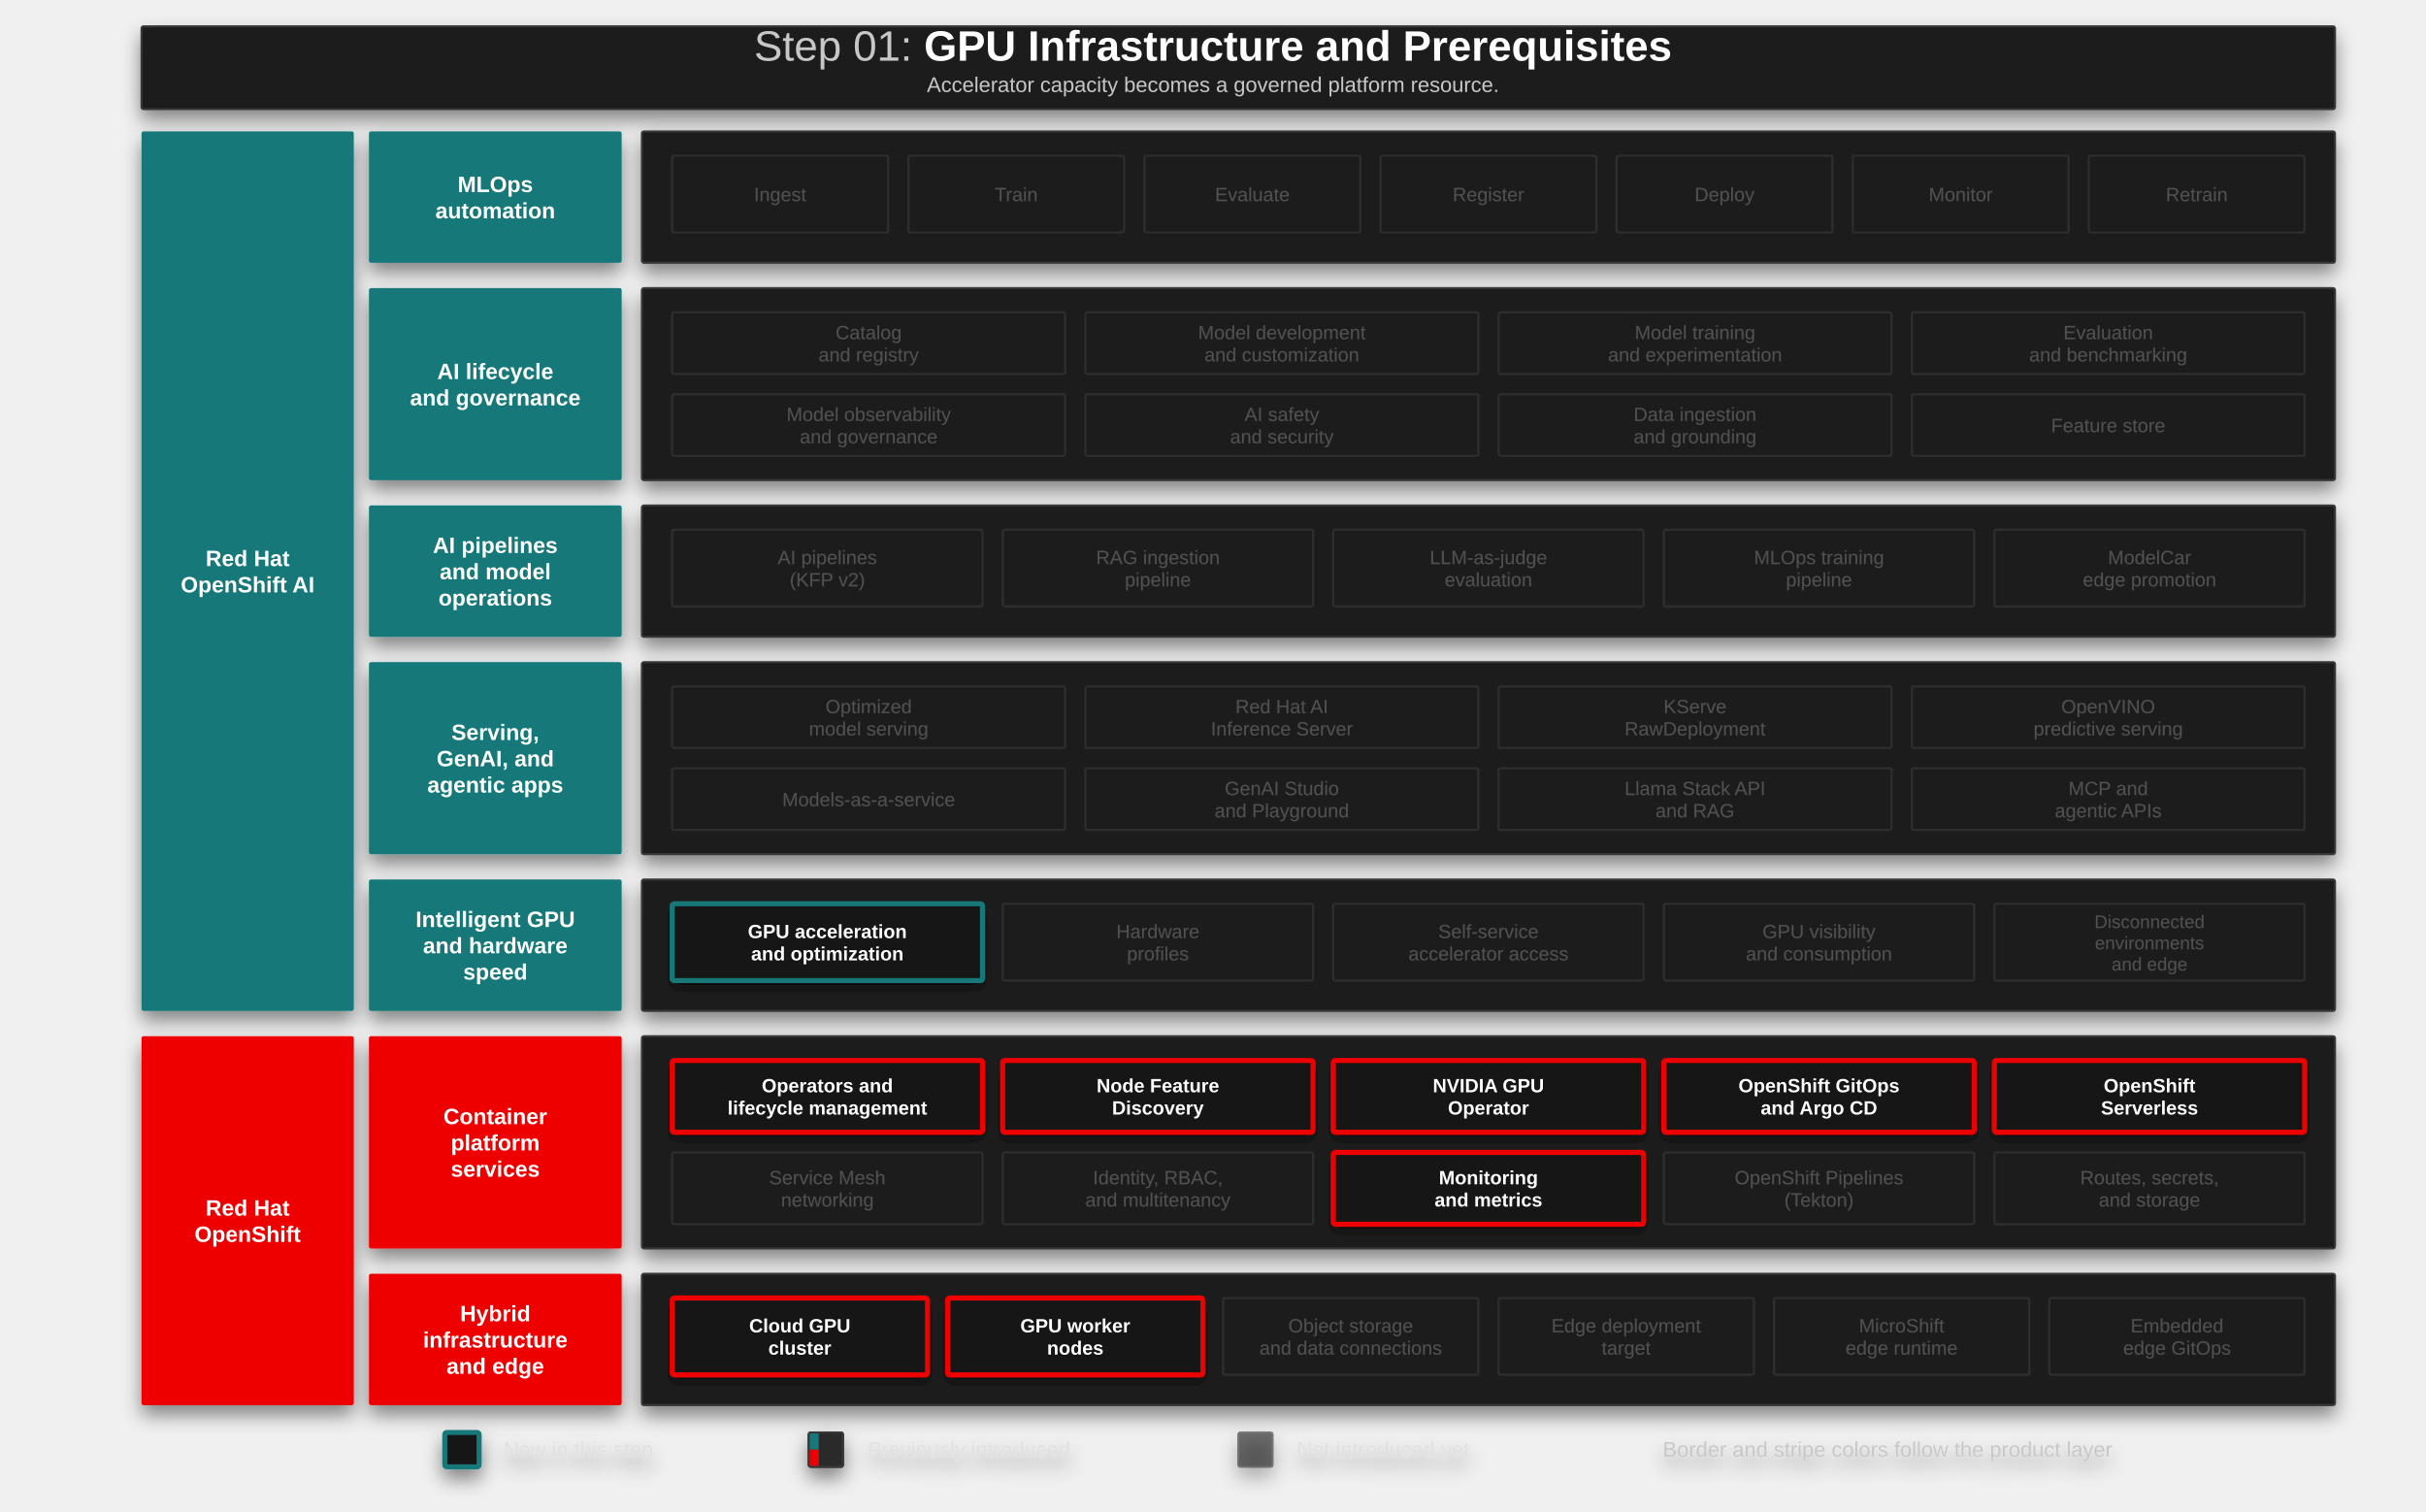
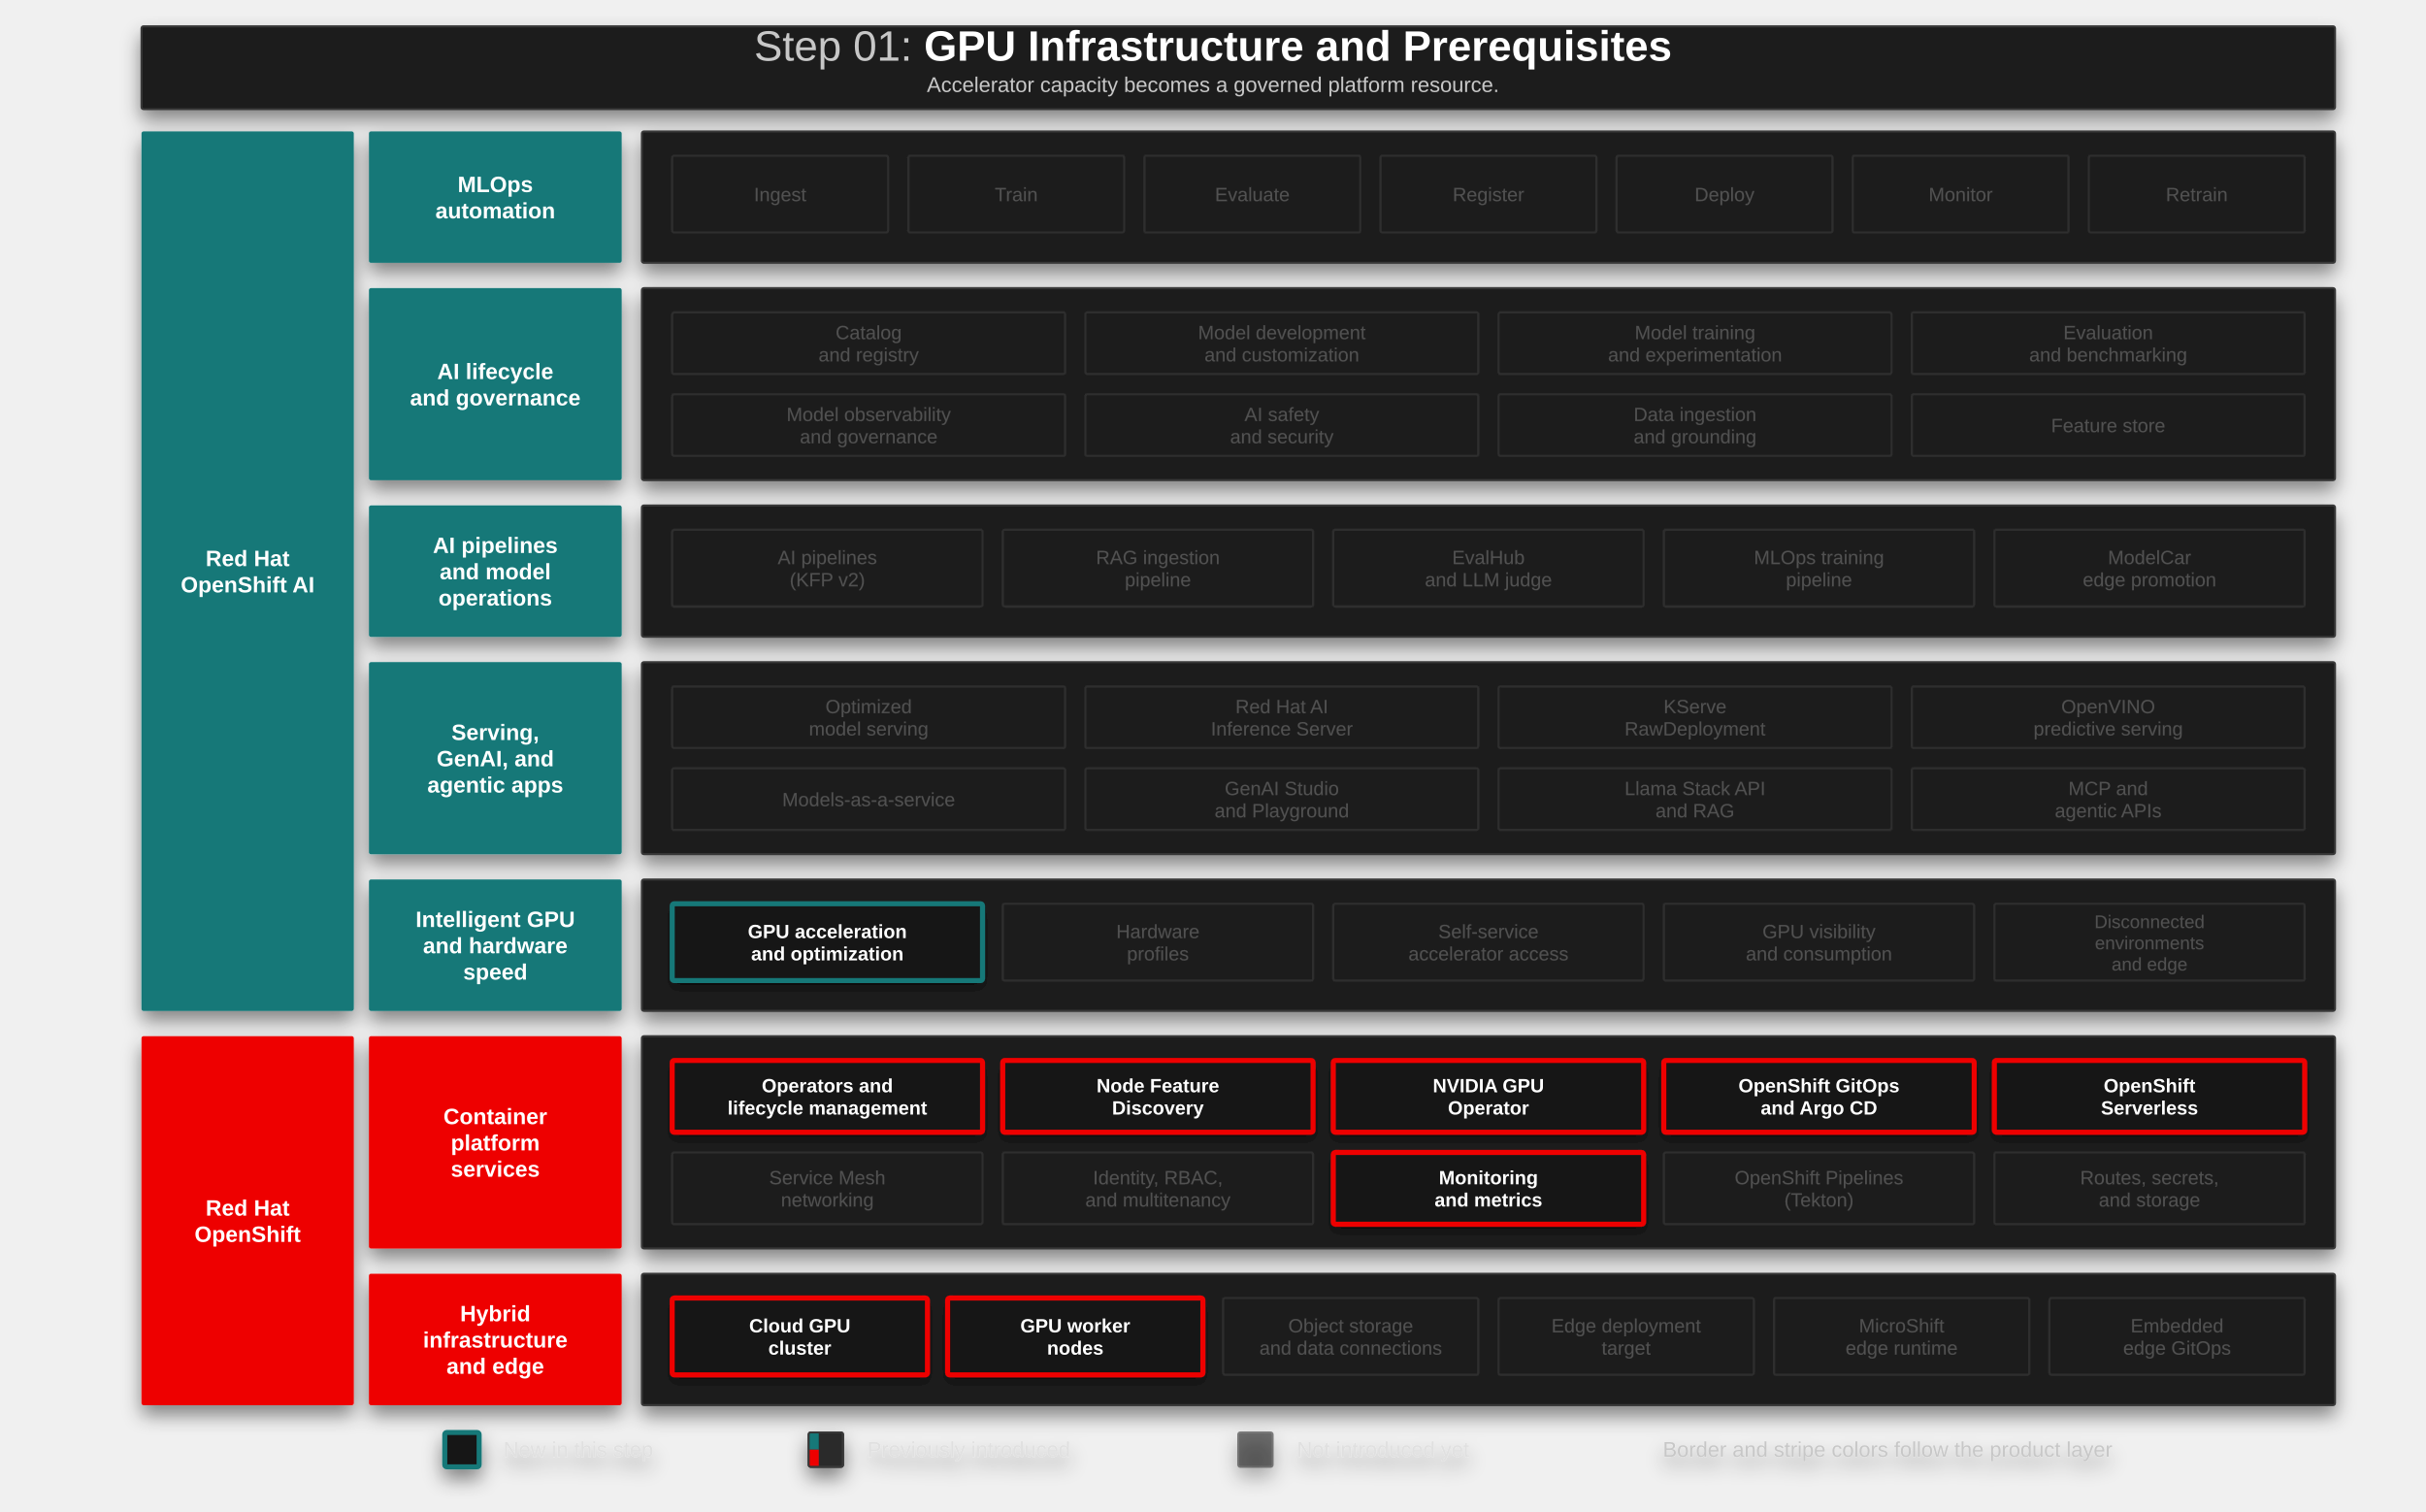
<svg xmlns="http://www.w3.org/2000/svg" width="2400" height="1495" viewBox="0 0 2400 1495" role="img" aria-labelledby="title desc">
  <style>.display{font-family:'Red Hat Display','Arial',sans-serif}.body{font-family:'Red Hat Text','Arial',sans-serif}</style>
  <defs>
    <filter id="lift" x="-20%" y="-20%" width="140%" height="140%">
      <feDropShadow dx="0" dy="6" stdDeviation="5" flood-color="#000" flood-opacity="0.55" />
    </filter>
    <filter id="panelShadow" x="-8%" y="-8%" width="116%" height="116%">
      <feDropShadow dx="0" dy="10" stdDeviation="9" flood-color="#000" flood-opacity="0.45" />
    </filter>
  </defs>
  <g filter="url(#panelShadow)">
    <rect x="140" y="26" width="2170" height="82" rx="2" fill="#1f1f1f" stroke="#383838" stroke-width="2" />
    <text x="1200.0" y="60" class="display" font-size="42" fill="#ffffff" font-weight="700" text-anchor="middle">
      <tspan fill="#c7c7c7" font-weight="500">Step 01:</tspan> GPU Infrastructure and Prerequisites</text>
    <text x="1200.0" y="91" class="body" font-size="21" fill="#c7c7c7" text-anchor="middle">Accelerator capacity becomes a governed platform resource.</text>
    <rect x="140" y="130" width="210" height="870" rx="2" fill="#147878" stroke="#147878" stroke-width="0" />
    <text x="245.0" y="560.0" class="body" font-size="22" fill="#ffffff" font-weight="700" text-anchor="middle">Red Hat</text>
    <text x="245.0" y="586.0" class="body" font-size="22" fill="#ffffff" font-weight="700" text-anchor="middle">OpenShift AI</text>
    <rect x="140" y="1025" width="210" height="365" rx="2" fill="#ee0000" stroke="#ee0000" stroke-width="0" />
    <text x="245.0" y="1202.5" class="body" font-size="22" fill="#ffffff" font-weight="700" text-anchor="middle">Red Hat</text>
    <text x="245.0" y="1228.5" class="body" font-size="22" fill="#ffffff" font-weight="700" text-anchor="middle">OpenShift</text>
    <rect x="365" y="130" width="250" height="130" rx="2" fill="#147878" stroke="#147878" stroke-width="0" />
    <text x="490.0" y="190.0" class="body" font-size="22" fill="#ffffff" font-weight="700" text-anchor="middle">MLOps</text>
    <text x="490.0" y="216.0" class="body" font-size="22" fill="#ffffff" font-weight="700" text-anchor="middle">automation</text>
    <rect x="635" y="130" width="1675" height="130" rx="2" fill="#1f1f1f" stroke="#383838" stroke-width="2" />
    <g opacity="0.62">
      <rect x="665.0" y="154" width="213.571" height="76" rx="2" fill="#1f1f1f" stroke="#383838" stroke-width="2.0" />
      <text x="771.786" y="199.0" class="body" font-size="19" fill="#707070" font-weight="450" text-anchor="middle">Ingest</text>
    </g>
    <g opacity="0.62">
      <rect x="898.571" y="154" width="213.571" height="76" rx="2" fill="#1f1f1f" stroke="#383838" stroke-width="2.0" />
      <text x="1005.357" y="199.0" class="body" font-size="19" fill="#707070" font-weight="450" text-anchor="middle">Train</text>
    </g>
    <g opacity="0.62">
      <rect x="1132.143" y="154" width="213.571" height="76" rx="2" fill="#1f1f1f" stroke="#383838" stroke-width="2.0" />
      <text x="1238.929" y="199.0" class="body" font-size="19" fill="#707070" font-weight="450" text-anchor="middle">Evaluate</text>
    </g>
    <g opacity="0.62">
      <rect x="1365.714" y="154" width="213.571" height="76" rx="2" fill="#1f1f1f" stroke="#383838" stroke-width="2.0" />
      <text x="1472.5" y="199.0" class="body" font-size="19" fill="#707070" font-weight="450" text-anchor="middle">Register</text>
    </g>
    <g opacity="0.62">
      <rect x="1599.286" y="154" width="213.571" height="76" rx="2" fill="#1f1f1f" stroke="#383838" stroke-width="2.0" />
      <text x="1706.071" y="199.0" class="body" font-size="19" fill="#707070" font-weight="450" text-anchor="middle">Deploy</text>
    </g>
    <g opacity="0.62">
      <rect x="1832.857" y="154" width="213.571" height="76" rx="2" fill="#1f1f1f" stroke="#383838" stroke-width="2.0" />
      <text x="1939.643" y="199.0" class="body" font-size="19" fill="#707070" font-weight="450" text-anchor="middle">Monitor</text>
    </g>
    <g opacity="0.62">
      <rect x="2066.429" y="154" width="213.571" height="76" rx="2" fill="#1f1f1f" stroke="#383838" stroke-width="2.0" />
      <text x="2173.214" y="199.0" class="body" font-size="19" fill="#707070" font-weight="450" text-anchor="middle">Retrain</text>
    </g>
    <rect x="365" y="285" width="250" height="190" rx="2" fill="#147878" stroke="#147878" stroke-width="0" />
    <text x="490.0" y="375.0" class="body" font-size="22" fill="#ffffff" font-weight="700" text-anchor="middle">AI lifecycle</text>
    <text x="490.0" y="401.0" class="body" font-size="22" fill="#ffffff" font-weight="700" text-anchor="middle">and governance</text>
    <rect x="635" y="285" width="1675" height="190" rx="2" fill="#1f1f1f" stroke="#383838" stroke-width="2" />
    <g opacity="0.62">
      <rect x="665.0" y="309.0" width="388.75" height="61.0" rx="2" fill="#1f1f1f" stroke="#383838" stroke-width="2.0" />
      <text x="859.375" y="335.5" class="body" font-size="19" fill="#707070" font-weight="450" text-anchor="middle">Catalog</text>
      <text x="859.375" y="357.5" class="body" font-size="19" fill="#707070" font-weight="450" text-anchor="middle">and registry</text>
    </g>
    <g opacity="0.62">
      <rect x="1073.75" y="309.0" width="388.75" height="61.0" rx="2" fill="#1f1f1f" stroke="#383838" stroke-width="2.0" />
      <text x="1268.125" y="335.5" class="body" font-size="19" fill="#707070" font-weight="450" text-anchor="middle">Model development</text>
      <text x="1268.125" y="357.5" class="body" font-size="19" fill="#707070" font-weight="450" text-anchor="middle">and customization</text>
    </g>
    <g opacity="0.62">
      <rect x="1482.5" y="309.0" width="388.75" height="61.0" rx="2" fill="#1f1f1f" stroke="#383838" stroke-width="2.0" />
      <text x="1676.875" y="335.5" class="body" font-size="19" fill="#707070" font-weight="450" text-anchor="middle">Model training</text>
      <text x="1676.875" y="357.5" class="body" font-size="19" fill="#707070" font-weight="450" text-anchor="middle">and experimentation</text>
    </g>
    <g opacity="0.62">
      <rect x="1891.25" y="309.0" width="388.75" height="61.0" rx="2" fill="#1f1f1f" stroke="#383838" stroke-width="2.0" />
      <text x="2085.625" y="335.5" class="body" font-size="19" fill="#707070" font-weight="450" text-anchor="middle">Evaluation</text>
      <text x="2085.625" y="357.5" class="body" font-size="19" fill="#707070" font-weight="450" text-anchor="middle">and benchmarking</text>
    </g>
    <g opacity="0.62">
      <rect x="665.0" y="390.0" width="388.75" height="61.0" rx="2" fill="#1f1f1f" stroke="#383838" stroke-width="2.0" />
      <text x="859.375" y="416.5" class="body" font-size="19" fill="#707070" font-weight="450" text-anchor="middle">Model observability</text>
      <text x="859.375" y="438.5" class="body" font-size="19" fill="#707070" font-weight="450" text-anchor="middle">and governance</text>
    </g>
    <g opacity="0.62">
      <rect x="1073.75" y="390.0" width="388.75" height="61.0" rx="2" fill="#1f1f1f" stroke="#383838" stroke-width="2.0" />
      <text x="1268.125" y="416.5" class="body" font-size="19" fill="#707070" font-weight="450" text-anchor="middle">AI safety</text>
      <text x="1268.125" y="438.5" class="body" font-size="19" fill="#707070" font-weight="450" text-anchor="middle">and security</text>
    </g>
    <g opacity="0.62">
      <rect x="1482.5" y="390.0" width="388.75" height="61.0" rx="2" fill="#1f1f1f" stroke="#383838" stroke-width="2.0" />
      <text x="1676.875" y="416.5" class="body" font-size="19" fill="#707070" font-weight="450" text-anchor="middle">Data ingestion</text>
      <text x="1676.875" y="438.5" class="body" font-size="19" fill="#707070" font-weight="450" text-anchor="middle">and grounding</text>
    </g>
    <g opacity="0.62">
      <rect x="1891.25" y="390.0" width="388.75" height="61.0" rx="2" fill="#1f1f1f" stroke="#383838" stroke-width="2.0" />
      <text x="2085.625" y="427.5" class="body" font-size="19" fill="#707070" font-weight="450" text-anchor="middle">Feature store</text>
    </g>
    <rect x="365" y="500" width="250" height="130" rx="2" fill="#147878" stroke="#147878" stroke-width="0" />
    <text x="490.0" y="547.0" class="body" font-size="22" fill="#ffffff" font-weight="700" text-anchor="middle">AI pipelines</text>
    <text x="490.0" y="573.0" class="body" font-size="22" fill="#ffffff" font-weight="700" text-anchor="middle">and model</text>
    <text x="490.0" y="599.0" class="body" font-size="22" fill="#ffffff" font-weight="700" text-anchor="middle">operations</text>
    <rect x="635" y="500" width="1675" height="130" rx="2" fill="#1f1f1f" stroke="#383838" stroke-width="2" />
    <g opacity="0.62">
      <rect x="665.0" y="524" width="307.0" height="76" rx="2" fill="#1f1f1f" stroke="#383838" stroke-width="2.0" />
      <text x="818.5" y="558.0" class="body" font-size="19" fill="#707070" font-weight="450" text-anchor="middle">AI pipelines</text>
      <text x="818.5" y="580.0" class="body" font-size="19" fill="#707070" font-weight="450" text-anchor="middle">(KFP v2)</text>
    </g>
    <g opacity="0.62">
      <rect x="992.0" y="524" width="307.0" height="76" rx="2" fill="#1f1f1f" stroke="#383838" stroke-width="2.0" />
      <text x="1145.5" y="558.0" class="body" font-size="19" fill="#707070" font-weight="450" text-anchor="middle">RAG ingestion</text>
      <text x="1145.5" y="580.0" class="body" font-size="19" fill="#707070" font-weight="450" text-anchor="middle">pipeline</text>
    </g>
    <g opacity="0.62">
      <rect x="1319.0" y="524" width="307.0" height="76" rx="2" fill="#1f1f1f" stroke="#383838" stroke-width="2.0" />
-       <text x="1472.5" y="558.0" class="body" font-size="19" fill="#707070" font-weight="450" text-anchor="middle">LLM-as-judge</text>
-       <text x="1472.5" y="580.0" class="body" font-size="19" fill="#707070" font-weight="450" text-anchor="middle">evaluation</text>
+       <text x="1472.5" y="558.0" class="body" font-size="19" fill="#707070" font-weight="450" text-anchor="middle">EvalHub</text>
+       <text x="1472.5" y="580.0" class="body" font-size="19" fill="#707070" font-weight="450" text-anchor="middle">and LLM judge</text>
    </g>
    <g opacity="0.62">
      <rect x="1646.0" y="524" width="307.0" height="76" rx="2" fill="#1f1f1f" stroke="#383838" stroke-width="2.0" />
      <text x="1799.5" y="558.0" class="body" font-size="19" fill="#707070" font-weight="450" text-anchor="middle">MLOps training</text>
      <text x="1799.5" y="580.0" class="body" font-size="19" fill="#707070" font-weight="450" text-anchor="middle">pipeline</text>
    </g>
    <g opacity="0.62">
      <rect x="1973.0" y="524" width="307.0" height="76" rx="2" fill="#1f1f1f" stroke="#383838" stroke-width="2.0" />
      <text x="2126.5" y="558.0" class="body" font-size="19" fill="#707070" font-weight="450" text-anchor="middle">ModelCar</text>
      <text x="2126.5" y="580.0" class="body" font-size="19" fill="#707070" font-weight="450" text-anchor="middle">edge promotion</text>
    </g>
    <rect x="365" y="655" width="250" height="190" rx="2" fill="#147878" stroke="#147878" stroke-width="0" />
    <text x="490.0" y="732.0" class="body" font-size="22" fill="#ffffff" font-weight="700" text-anchor="middle">Serving,</text>
    <text x="490.0" y="758.0" class="body" font-size="22" fill="#ffffff" font-weight="700" text-anchor="middle">GenAI, and</text>
    <text x="490.0" y="784.0" class="body" font-size="22" fill="#ffffff" font-weight="700" text-anchor="middle">agentic apps</text>
    <rect x="635" y="655" width="1675" height="190" rx="2" fill="#1f1f1f" stroke="#383838" stroke-width="2" />
    <g opacity="0.62">
      <rect x="665.0" y="679.0" width="388.75" height="61.0" rx="2" fill="#1f1f1f" stroke="#383838" stroke-width="2.0" />
      <text x="859.375" y="705.5" class="body" font-size="19" fill="#707070" font-weight="450" text-anchor="middle">Optimized</text>
      <text x="859.375" y="727.5" class="body" font-size="19" fill="#707070" font-weight="450" text-anchor="middle">model serving</text>
    </g>
    <g opacity="0.62">
      <rect x="1073.75" y="679.0" width="388.75" height="61.0" rx="2" fill="#1f1f1f" stroke="#383838" stroke-width="2.0" />
      <text x="1268.125" y="705.5" class="body" font-size="19" fill="#707070" font-weight="450" text-anchor="middle">Red Hat AI</text>
      <text x="1268.125" y="727.5" class="body" font-size="19" fill="#707070" font-weight="450" text-anchor="middle">Inference Server</text>
    </g>
    <g opacity="0.62">
      <rect x="1482.5" y="679.0" width="388.75" height="61.0" rx="2" fill="#1f1f1f" stroke="#383838" stroke-width="2.0" />
      <text x="1676.875" y="705.5" class="body" font-size="19" fill="#707070" font-weight="450" text-anchor="middle">KServe</text>
      <text x="1676.875" y="727.5" class="body" font-size="19" fill="#707070" font-weight="450" text-anchor="middle">RawDeployment</text>
    </g>
    <g opacity="0.62">
      <rect x="1891.25" y="679.0" width="388.75" height="61.0" rx="2" fill="#1f1f1f" stroke="#383838" stroke-width="2.0" />
      <text x="2085.625" y="705.5" class="body" font-size="19" fill="#707070" font-weight="450" text-anchor="middle">OpenVINO</text>
      <text x="2085.625" y="727.5" class="body" font-size="19" fill="#707070" font-weight="450" text-anchor="middle">predictive serving</text>
    </g>
    <g opacity="0.62">
      <rect x="665.0" y="760.0" width="388.75" height="61.0" rx="2" fill="#1f1f1f" stroke="#383838" stroke-width="2.0" />
      <text x="859.375" y="797.5" class="body" font-size="19" fill="#707070" font-weight="450" text-anchor="middle">Models-as-a-service</text>
    </g>
    <g opacity="0.62">
      <rect x="1073.75" y="760.0" width="388.75" height="61.0" rx="2" fill="#1f1f1f" stroke="#383838" stroke-width="2.0" />
      <text x="1268.125" y="786.5" class="body" font-size="19" fill="#707070" font-weight="450" text-anchor="middle">GenAI Studio</text>
      <text x="1268.125" y="808.5" class="body" font-size="19" fill="#707070" font-weight="450" text-anchor="middle">and Playground</text>
    </g>
    <g opacity="0.62">
      <rect x="1482.5" y="760.0" width="388.75" height="61.0" rx="2" fill="#1f1f1f" stroke="#383838" stroke-width="2.0" />
      <text x="1676.875" y="786.5" class="body" font-size="19" fill="#707070" font-weight="450" text-anchor="middle">Llama Stack API</text>
      <text x="1676.875" y="808.5" class="body" font-size="19" fill="#707070" font-weight="450" text-anchor="middle">and RAG</text>
    </g>
    <g opacity="0.62">
      <rect x="1891.25" y="760.0" width="388.75" height="61.0" rx="2" fill="#1f1f1f" stroke="#383838" stroke-width="2.0" />
      <text x="2085.625" y="786.5" class="body" font-size="19" fill="#707070" font-weight="450" text-anchor="middle">MCP and</text>
      <text x="2085.625" y="808.5" class="body" font-size="19" fill="#707070" font-weight="450" text-anchor="middle">agentic APIs</text>
    </g>
    <rect x="365" y="870" width="250" height="130" rx="2" fill="#147878" stroke="#147878" stroke-width="0" />
    <text x="490.0" y="917.0" class="body" font-size="22" fill="#ffffff" font-weight="700" text-anchor="middle">Intelligent GPU</text>
    <text x="490.0" y="943.0" class="body" font-size="22" fill="#ffffff" font-weight="700" text-anchor="middle">and hardware</text>
    <text x="490.0" y="969.0" class="body" font-size="22" fill="#ffffff" font-weight="700" text-anchor="middle">speed</text>
    <rect x="635" y="870" width="1675" height="130" rx="2" fill="#1f1f1f" stroke="#383838" stroke-width="2" />
    <g filter="url(#lift)">
      <rect x="665.0" y="894" width="307.0" height="76" rx="2" fill="#151515" stroke="#147878" stroke-width="5.0" />
      <text x="818.5" y="928.0" class="body" font-size="19" fill="#ffffff" font-weight="700" text-anchor="middle">GPU acceleration</text>
      <text x="818.5" y="950.0" class="body" font-size="19" fill="#ffffff" font-weight="700" text-anchor="middle">and optimization</text>
    </g>
    <g opacity="0.62">
      <rect x="992.0" y="894" width="307.0" height="76" rx="2" fill="#1f1f1f" stroke="#383838" stroke-width="2.0" />
      <text x="1145.5" y="928.0" class="body" font-size="19" fill="#707070" font-weight="450" text-anchor="middle">Hardware</text>
      <text x="1145.5" y="950.0" class="body" font-size="19" fill="#707070" font-weight="450" text-anchor="middle">profiles</text>
    </g>
    <g opacity="0.62">
      <rect x="1319.0" y="894" width="307.0" height="76" rx="2" fill="#1f1f1f" stroke="#383838" stroke-width="2.0" />
      <text x="1472.5" y="928.0" class="body" font-size="19" fill="#707070" font-weight="450" text-anchor="middle">Self-service</text>
      <text x="1472.5" y="950.0" class="body" font-size="19" fill="#707070" font-weight="450" text-anchor="middle">accelerator access</text>
    </g>
    <g opacity="0.62">
      <rect x="1646.0" y="894" width="307.0" height="76" rx="2" fill="#1f1f1f" stroke="#383838" stroke-width="2.0" />
      <text x="1799.5" y="928.0" class="body" font-size="19" fill="#707070" font-weight="450" text-anchor="middle">GPU visibility</text>
      <text x="1799.5" y="950.0" class="body" font-size="19" fill="#707070" font-weight="450" text-anchor="middle">and consumption</text>
    </g>
    <g opacity="0.62">
      <rect x="1973.0" y="894" width="307.0" height="76" rx="2" fill="#1f1f1f" stroke="#383838" stroke-width="2.0" />
      <text x="2126.5" y="918.0" class="body" font-size="18" fill="#707070" font-weight="450" text-anchor="middle">Disconnected</text>
      <text x="2126.5" y="939.0" class="body" font-size="18" fill="#707070" font-weight="450" text-anchor="middle">environments</text>
      <text x="2126.5" y="960.0" class="body" font-size="18" fill="#707070" font-weight="450" text-anchor="middle">and edge</text>
    </g>
    <rect x="365" y="1025" width="250" height="210" rx="2" fill="#ee0000" stroke="#ee0000" stroke-width="0" />
    <text x="490.0" y="1112.0" class="body" font-size="22" fill="#ffffff" font-weight="700" text-anchor="middle">Container</text>
    <text x="490.0" y="1138.0" class="body" font-size="22" fill="#ffffff" font-weight="700" text-anchor="middle">platform</text>
    <text x="490.0" y="1164.0" class="body" font-size="22" fill="#ffffff" font-weight="700" text-anchor="middle">services</text>
    <rect x="635" y="1025" width="1675" height="210" rx="2" fill="#1f1f1f" stroke="#383838" stroke-width="2" />
    <g filter="url(#lift)">
      <rect x="665.0" y="1049.0" width="307.0" height="71.0" rx="2" fill="#151515" stroke="#ee0000" stroke-width="5.0" />
      <text x="818.5" y="1080.5" class="body" font-size="19" fill="#ffffff" font-weight="700" text-anchor="middle">Operators and</text>
      <text x="818.5" y="1102.5" class="body" font-size="19" fill="#ffffff" font-weight="700" text-anchor="middle">lifecycle management</text>
    </g>
    <g filter="url(#lift)">
      <rect x="992.0" y="1049.0" width="307.0" height="71.0" rx="2" fill="#151515" stroke="#ee0000" stroke-width="5.0" />
      <text x="1145.5" y="1080.5" class="body" font-size="19" fill="#ffffff" font-weight="700" text-anchor="middle">Node Feature</text>
      <text x="1145.5" y="1102.5" class="body" font-size="19" fill="#ffffff" font-weight="700" text-anchor="middle">Discovery</text>
    </g>
    <g filter="url(#lift)">
      <rect x="1319.0" y="1049.0" width="307.0" height="71.0" rx="2" fill="#151515" stroke="#ee0000" stroke-width="5.0" />
      <text x="1472.5" y="1080.5" class="body" font-size="19" fill="#ffffff" font-weight="700" text-anchor="middle">NVIDIA GPU</text>
      <text x="1472.5" y="1102.5" class="body" font-size="19" fill="#ffffff" font-weight="700" text-anchor="middle">Operator</text>
    </g>
    <g filter="url(#lift)">
      <rect x="1646.0" y="1049.0" width="307.0" height="71.0" rx="2" fill="#151515" stroke="#ee0000" stroke-width="5.0" />
      <text x="1799.5" y="1080.5" class="body" font-size="19" fill="#ffffff" font-weight="700" text-anchor="middle">OpenShift GitOps</text>
      <text x="1799.5" y="1102.5" class="body" font-size="19" fill="#ffffff" font-weight="700" text-anchor="middle">and Argo CD</text>
    </g>
    <g filter="url(#lift)">
      <rect x="1973.0" y="1049.0" width="307.0" height="71.0" rx="2" fill="#151515" stroke="#ee0000" stroke-width="5.0" />
      <text x="2126.5" y="1080.5" class="body" font-size="19" fill="#ffffff" font-weight="700" text-anchor="middle">OpenShift</text>
      <text x="2126.5" y="1102.5" class="body" font-size="19" fill="#ffffff" font-weight="700" text-anchor="middle">Serverless</text>
    </g>
    <g opacity="0.62">
      <rect x="665.0" y="1140.0" width="307.0" height="71.0" rx="2" fill="#1f1f1f" stroke="#383838" stroke-width="2.0" />
      <text x="818.5" y="1171.5" class="body" font-size="19" fill="#707070" font-weight="450" text-anchor="middle">Service Mesh</text>
      <text x="818.5" y="1193.5" class="body" font-size="19" fill="#707070" font-weight="450" text-anchor="middle">networking</text>
    </g>
    <g opacity="0.62">
      <rect x="992.0" y="1140.0" width="307.0" height="71.0" rx="2" fill="#1f1f1f" stroke="#383838" stroke-width="2.0" />
      <text x="1145.5" y="1171.5" class="body" font-size="19" fill="#707070" font-weight="450" text-anchor="middle">Identity, RBAC,</text>
      <text x="1145.5" y="1193.5" class="body" font-size="19" fill="#707070" font-weight="450" text-anchor="middle">and multitenancy</text>
    </g>
    <g filter="url(#lift)">
      <rect x="1319.0" y="1140.0" width="307.0" height="71.0" rx="2" fill="#151515" stroke="#ee0000" stroke-width="5.0" />
      <text x="1472.5" y="1171.5" class="body" font-size="19" fill="#ffffff" font-weight="700" text-anchor="middle">Monitoring</text>
      <text x="1472.5" y="1193.5" class="body" font-size="19" fill="#ffffff" font-weight="700" text-anchor="middle">and metrics</text>
    </g>
    <g opacity="0.62">
      <rect x="1646.0" y="1140.0" width="307.0" height="71.0" rx="2" fill="#1f1f1f" stroke="#383838" stroke-width="2.0" />
      <text x="1799.5" y="1171.5" class="body" font-size="19" fill="#707070" font-weight="450" text-anchor="middle">OpenShift Pipelines</text>
      <text x="1799.5" y="1193.5" class="body" font-size="19" fill="#707070" font-weight="450" text-anchor="middle">(Tekton)</text>
    </g>
    <g opacity="0.62">
      <rect x="1973.0" y="1140.0" width="307.0" height="71.0" rx="2" fill="#1f1f1f" stroke="#383838" stroke-width="2.0" />
      <text x="2126.5" y="1171.5" class="body" font-size="19" fill="#707070" font-weight="450" text-anchor="middle">Routes, secrets,</text>
      <text x="2126.5" y="1193.5" class="body" font-size="19" fill="#707070" font-weight="450" text-anchor="middle">and storage</text>
    </g>
    <rect x="365" y="1260" width="250" height="130" rx="2" fill="#ee0000" stroke="#ee0000" stroke-width="0" />
    <text x="490.0" y="1307.0" class="body" font-size="22" fill="#ffffff" font-weight="700" text-anchor="middle">Hybrid</text>
    <text x="490.0" y="1333.0" class="body" font-size="22" fill="#ffffff" font-weight="700" text-anchor="middle">infrastructure</text>
    <text x="490.0" y="1359.0" class="body" font-size="22" fill="#ffffff" font-weight="700" text-anchor="middle">and edge</text>
    <rect x="635" y="1260" width="1675" height="130" rx="2" fill="#1f1f1f" stroke="#383838" stroke-width="2" />
    <g filter="url(#lift)">
      <rect x="665.0" y="1284" width="252.5" height="76" rx="2" fill="#151515" stroke="#ee0000" stroke-width="5.0" />
      <text x="791.25" y="1318.0" class="body" font-size="19" fill="#ffffff" font-weight="700" text-anchor="middle">Cloud GPU</text>
      <text x="791.25" y="1340.0" class="body" font-size="19" fill="#ffffff" font-weight="700" text-anchor="middle">cluster</text>
    </g>
    <g filter="url(#lift)">
      <rect x="937.5" y="1284" width="252.5" height="76" rx="2" fill="#151515" stroke="#ee0000" stroke-width="5.0" />
      <text x="1063.75" y="1318.0" class="body" font-size="19" fill="#ffffff" font-weight="700" text-anchor="middle">GPU worker</text>
      <text x="1063.75" y="1340.0" class="body" font-size="19" fill="#ffffff" font-weight="700" text-anchor="middle">nodes</text>
    </g>
    <g opacity="0.62">
      <rect x="1210.0" y="1284" width="252.5" height="76" rx="2" fill="#1f1f1f" stroke="#383838" stroke-width="2.0" />
      <text x="1336.25" y="1318.0" class="body" font-size="19" fill="#707070" font-weight="450" text-anchor="middle">Object storage</text>
      <text x="1336.25" y="1340.0" class="body" font-size="19" fill="#707070" font-weight="450" text-anchor="middle">and data connections</text>
    </g>
    <g opacity="0.62">
      <rect x="1482.5" y="1284" width="252.5" height="76" rx="2" fill="#1f1f1f" stroke="#383838" stroke-width="2.0" />
      <text x="1608.75" y="1318.0" class="body" font-size="19" fill="#707070" font-weight="450" text-anchor="middle">Edge deployment</text>
      <text x="1608.75" y="1340.0" class="body" font-size="19" fill="#707070" font-weight="450" text-anchor="middle">target</text>
    </g>
    <g opacity="0.62">
      <rect x="1755.0" y="1284" width="252.5" height="76" rx="2" fill="#1f1f1f" stroke="#383838" stroke-width="2.0" />
      <text x="1881.25" y="1318.0" class="body" font-size="19" fill="#707070" font-weight="450" text-anchor="middle">MicroShift</text>
      <text x="1881.25" y="1340.0" class="body" font-size="19" fill="#707070" font-weight="450" text-anchor="middle">edge runtime</text>
    </g>
    <g opacity="0.62">
      <rect x="2027.5" y="1284" width="252.5" height="76" rx="2" fill="#1f1f1f" stroke="#383838" stroke-width="2.0" />
      <text x="2153.75" y="1318.0" class="body" font-size="19" fill="#707070" font-weight="450" text-anchor="middle">Embedded</text>
      <text x="2153.75" y="1340.0" class="body" font-size="19" fill="#707070" font-weight="450" text-anchor="middle">edge GitOps</text>
    </g>
    <rect x="440" y="1417" width="34" height="34" rx="2" fill="#151515" stroke="#147878" stroke-width="5" />
    <text x="498" y="1441" class="body" font-size="21" fill="#e0e0e0">New in this step</text>
    <rect x="800" y="1417" width="34" height="34" rx="2" fill="#292929" stroke="#383838" stroke-width="2" />
    <rect x="800" y="1417" width="10" height="17" rx="0" fill="#147878" stroke="#147878" stroke-width="0" />
    <rect x="800" y="1434" width="10" height="17" rx="0" fill="#ee0000" stroke="#ee0000" stroke-width="0" />
    <rect x="800" y="1417" width="34" height="34" rx="2" fill="none" stroke="#383838" stroke-width="2" />
    <text x="858" y="1441" class="body" font-size="21" fill="#e0e0e0">Previously introduced</text>
    <rect x="1225" y="1417" width="34" height="34" rx="2" fill="#1f1f1f" stroke="#383838" stroke-width="2" opacity="0.62" />
    <text x="1283" y="1441" class="body" font-size="21" fill="#e0e0e0">Not introduced yet</text>
    <text x="1645" y="1441" class="body" font-size="21" fill="#c7c7c7">Border and stripe colors follow the product layer</text>
  </g>
</svg>
